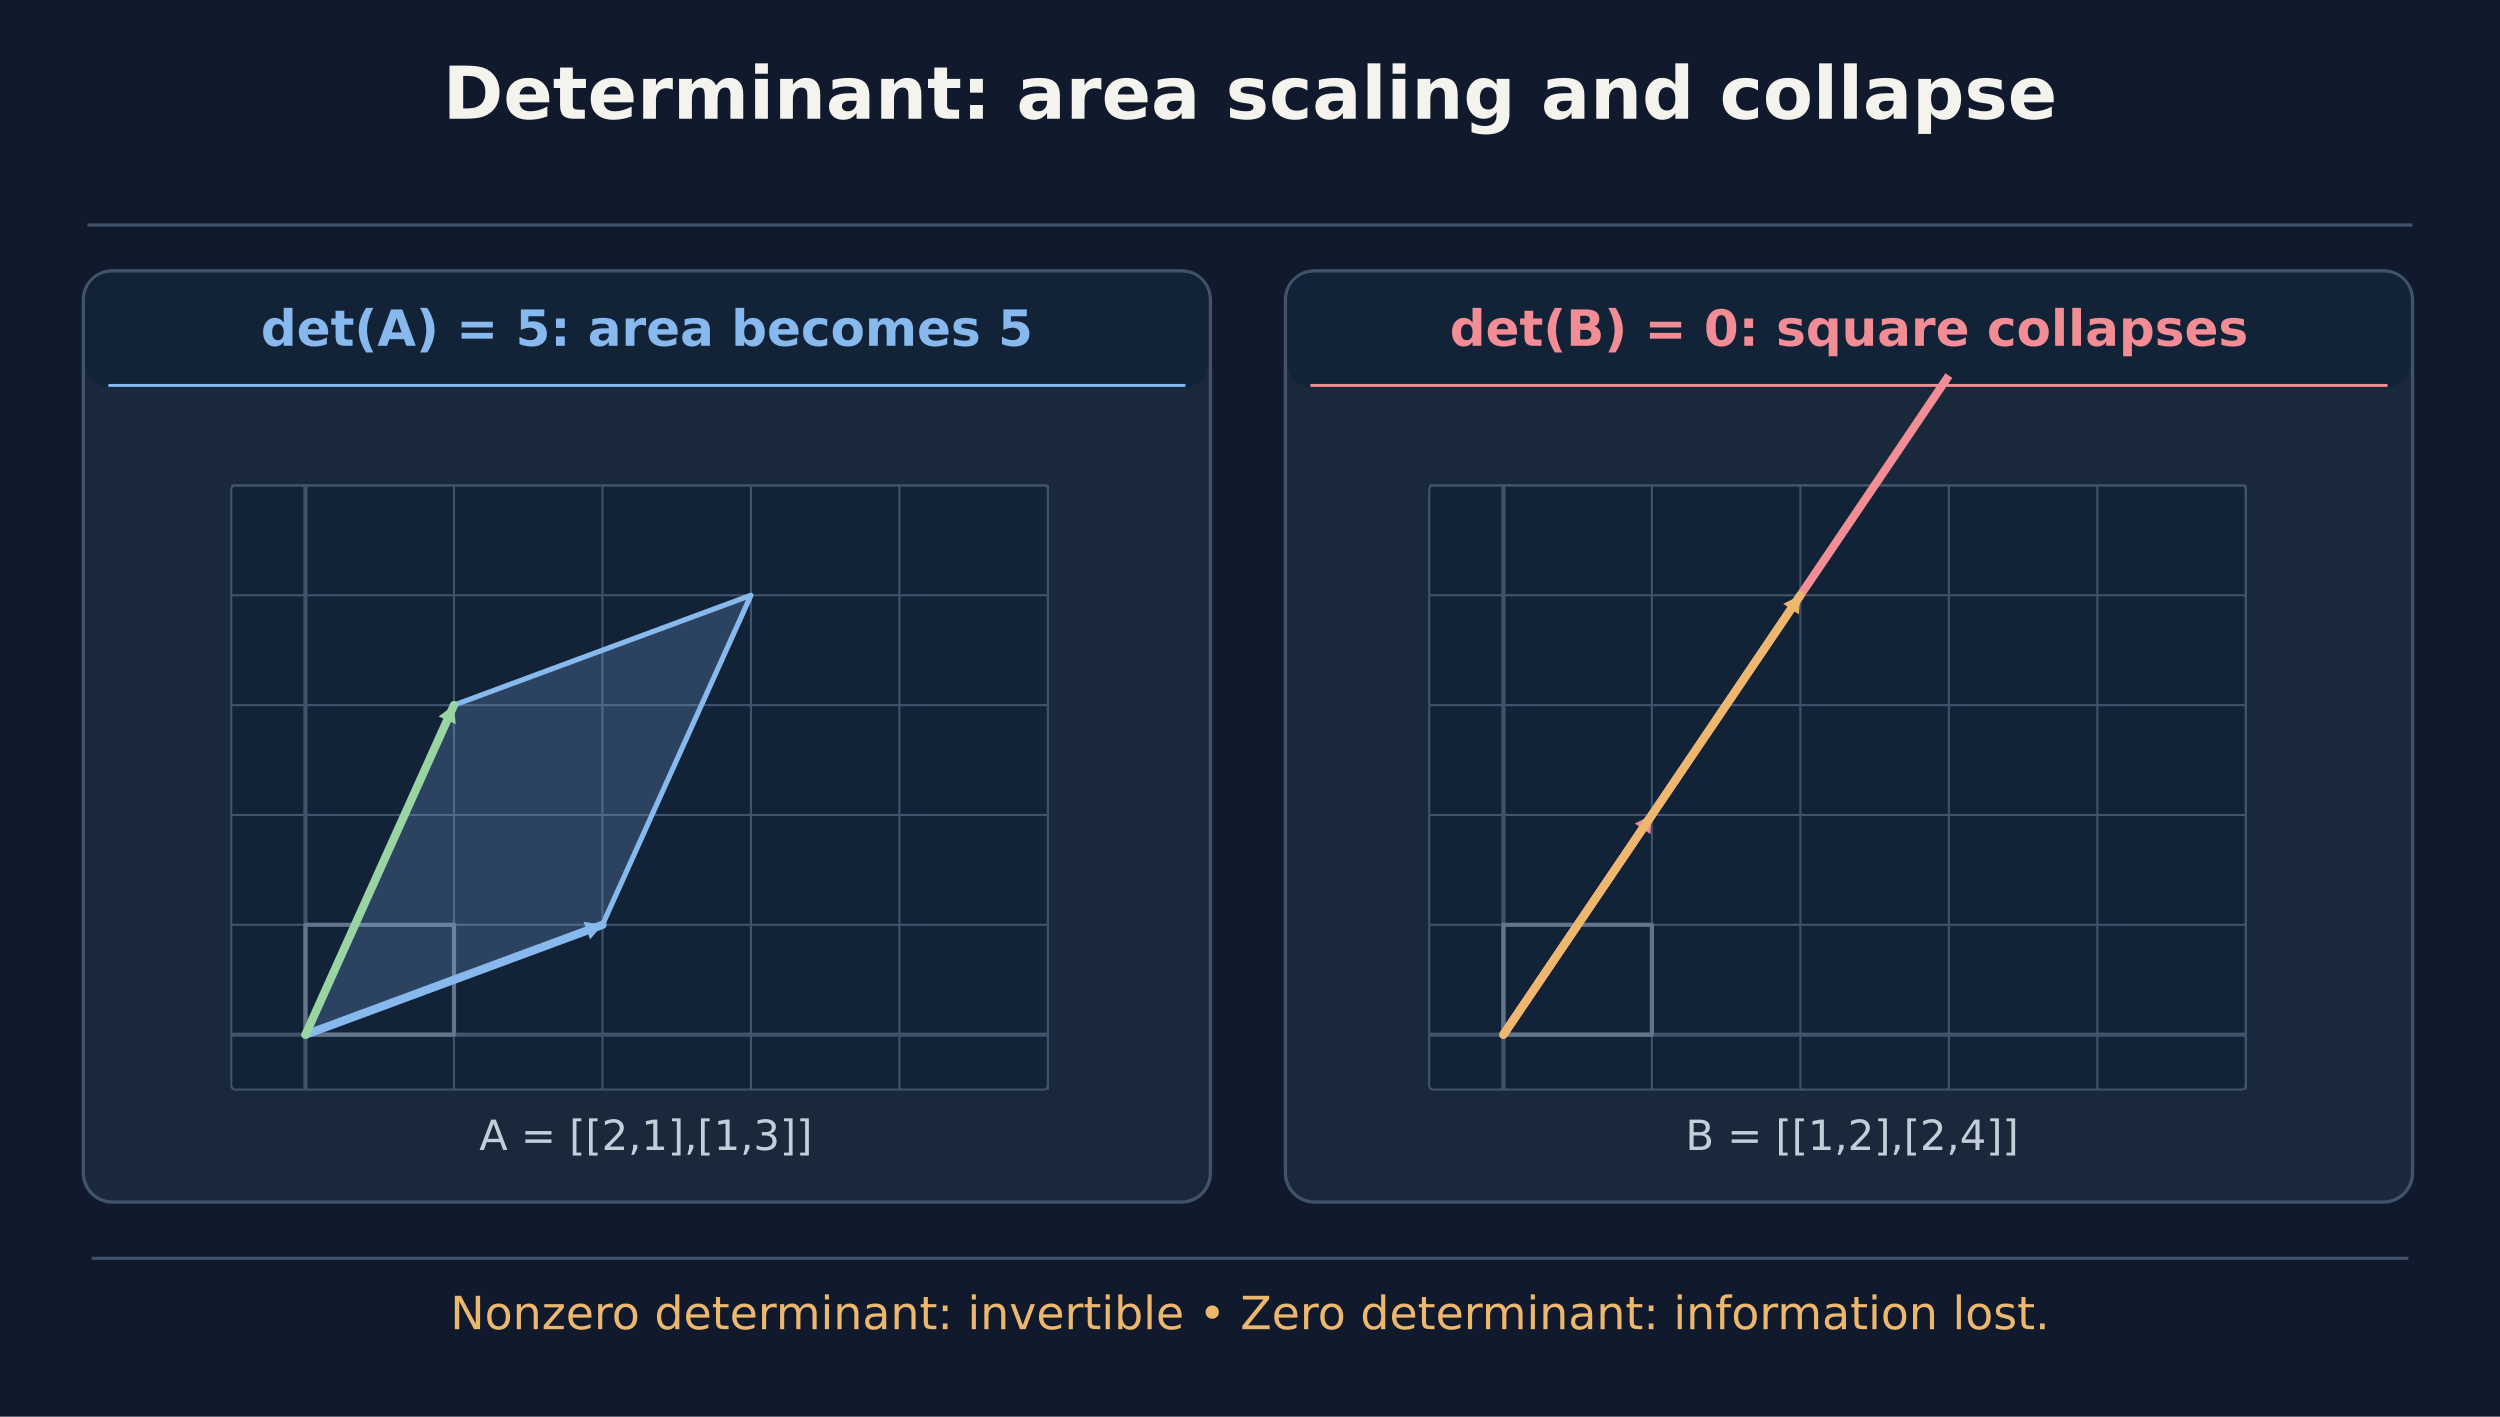
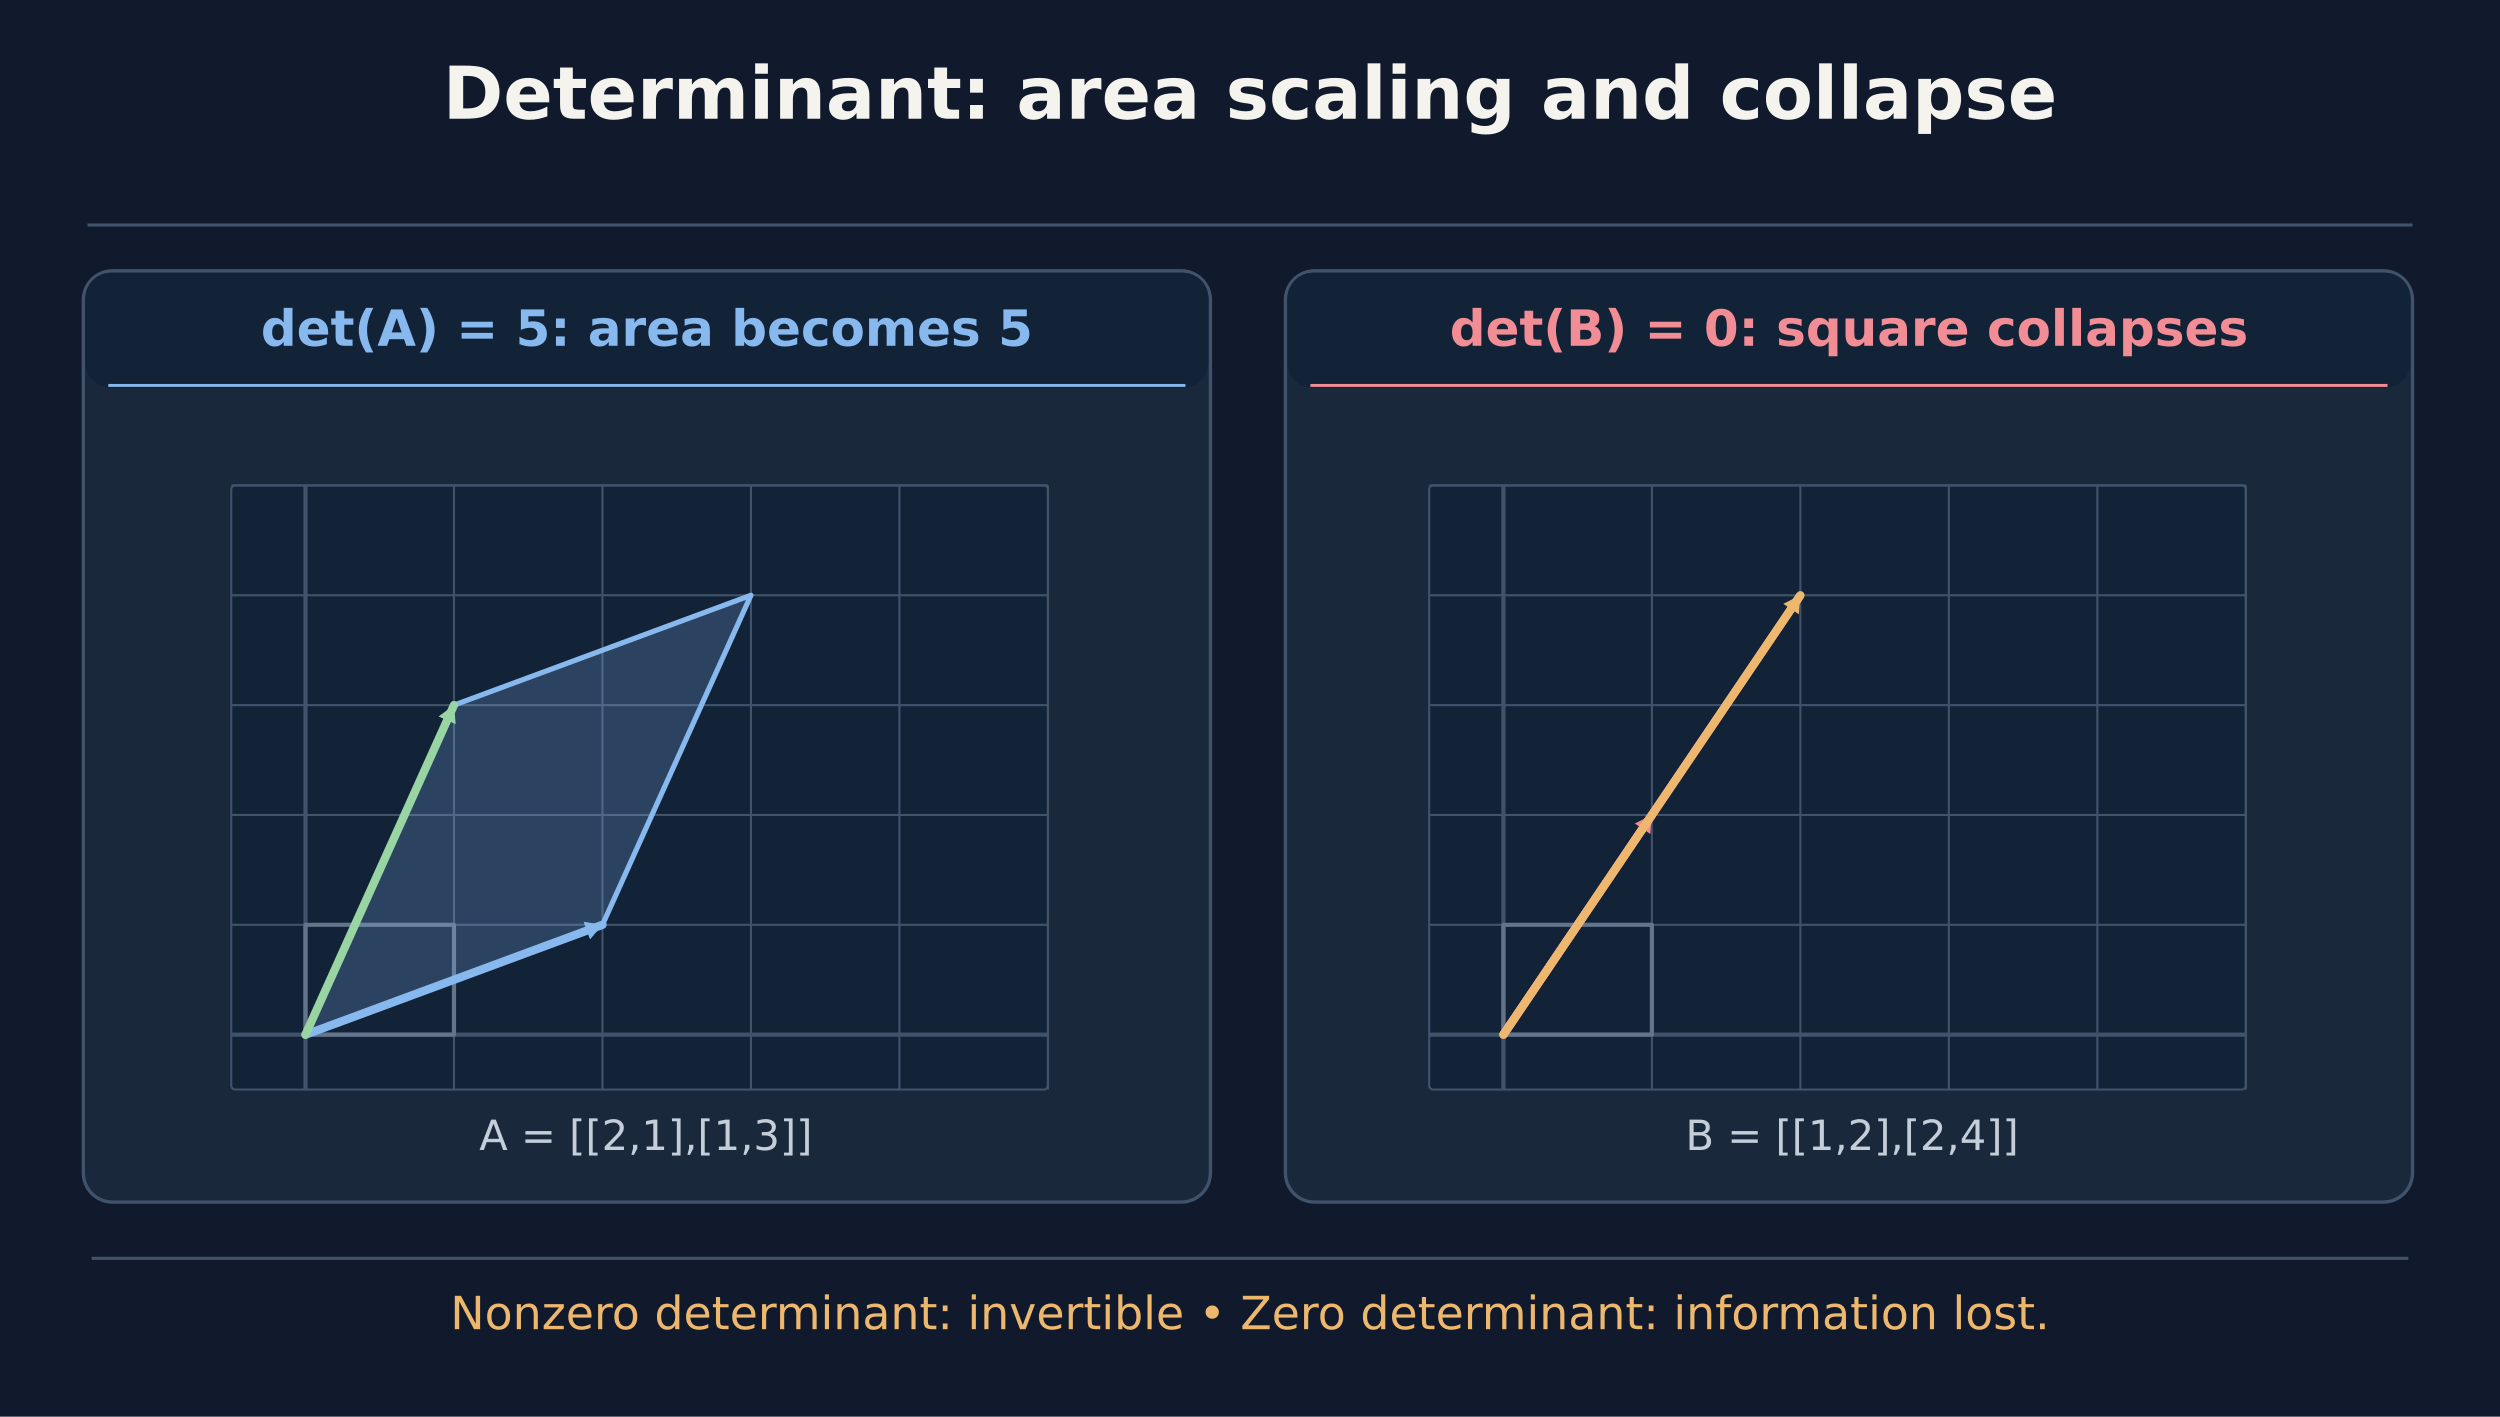
<svg xmlns="http://www.w3.org/2000/svg" width="1200" height="680" viewBox="0 0 1200 680" role="img" aria-labelledby="title desc">
  <defs>
    <marker id="arr-blue" markerWidth="9" markerHeight="9" refX="8" refY="4.5" orient="auto" markerUnits="userSpaceOnUse">
      <path d="M0 0 L8 4.5 L0 9 Z" fill="#87B8EE" />
    </marker>
    <marker id="arr-red" markerWidth="9" markerHeight="9" refX="8" refY="4.5" orient="auto" markerUnits="userSpaceOnUse">
      <path d="M0 0 L8 4.5 L0 9 Z" fill="#F28D95" />
    </marker>
    <marker id="arr-green" markerWidth="9" markerHeight="9" refX="8" refY="4.5" orient="auto" markerUnits="userSpaceOnUse">
      <path d="M0 0 L8 4.5 L0 9 Z" fill="#98D5A3" />
    </marker>
    <marker id="arr-violet" markerWidth="9" markerHeight="9" refX="8" refY="4.5" orient="auto" markerUnits="userSpaceOnUse">
      <path d="M0 0 L8 4.5 L0 9 Z" fill="#BCA8EC" />
    </marker>
    <marker id="arr-gold" markerWidth="9" markerHeight="9" refX="8" refY="4.5" orient="auto" markerUnits="userSpaceOnUse">
      <path d="M0 0 L8 4.5 L0 9 Z" fill="#EDB86D" />
    </marker>
    <marker id="arr-white" markerWidth="9" markerHeight="9" refX="8" refY="4.5" orient="auto" markerUnits="userSpaceOnUse">
      <path d="M0 0 L8 4.5 L0 9 Z" fill="#F4F3ED" />
    </marker>
  </defs>
  <rect width="1200" height="680" fill="#101A2C" />
  <text x="600" y="57" fill="#F4F3ED" font-family="DejaVu Sans,Arial,sans-serif" font-size="35" font-weight="700" text-anchor="middle">Determinant: area scaling and collapse</text>
  <line x1="42" y1="108" x2="1158" y2="108" stroke="#40536B" stroke-width="1.5" />
  <rect x="40" y="130" width="541" height="447" rx="14" fill="#19283A" stroke="#40536B" stroke-width="1.6" />
  <rect x="41" y="131" width="539" height="55" rx="12" fill="#122338" stroke="none" stroke-width="0" />
  <text x="310.5" y="166" fill="#87B8EE" font-family="DejaVu Sans,Arial,sans-serif" font-size="24" font-weight="700" text-anchor="middle">det(A) = 5: area becomes 5</text>
  <line x1="52" y1="185" x2="569" y2="185" stroke="#87B8EE" stroke-width="1.4" />
  <rect x="617" y="130" width="541" height="447" rx="14" fill="#19283A" stroke="#40536B" stroke-width="1.6" />
  <rect x="618" y="131" width="539" height="55" rx="12" fill="#122338" stroke="none" stroke-width="0" />
  <text x="887.5" y="166" fill="#F28D95" font-family="DejaVu Sans,Arial,sans-serif" font-size="24" font-weight="700" text-anchor="middle">det(B) = 0: square collapses</text>
  <line x1="629" y1="185" x2="1146" y2="185" stroke="#F28D95" stroke-width="1.4" />
  <rect x="111" y="233" width="392" height="290" rx="2" fill="#122338" stroke="#40536B" stroke-width="1" />
  <line x1="146.636" y1="233" x2="146.636" y2="523" stroke="#40536B" stroke-width="2" />
  <line x1="217.909" y1="233" x2="217.909" y2="523" stroke="#40536B" stroke-width="1" />
  <line x1="289.182" y1="233" x2="289.182" y2="523" stroke="#40536B" stroke-width="1" />
  <line x1="360.455" y1="233" x2="360.455" y2="523" stroke="#40536B" stroke-width="1" />
  <line x1="431.727" y1="233" x2="431.727" y2="523" stroke="#40536B" stroke-width="1" />
  <line x1="503" y1="233" x2="503" y2="523" stroke="#40536B" stroke-width="1" />
  <line x1="111" y1="496.636" x2="503" y2="496.636" stroke="#40536B" stroke-width="2" />
  <line x1="111" y1="443.909" x2="503" y2="443.909" stroke="#40536B" stroke-width="1" />
  <line x1="111" y1="391.182" x2="503" y2="391.182" stroke="#40536B" stroke-width="1" />
  <line x1="111" y1="338.455" x2="503" y2="338.455" stroke="#40536B" stroke-width="1" />
  <line x1="111" y1="285.727" x2="503" y2="285.727" stroke="#40536B" stroke-width="1" />
  <line x1="111" y1="233" x2="503" y2="233" stroke="#40536B" stroke-width="1" />
  <polyline points="146.636,496.636 217.909,496.636 217.909,443.909 146.636,443.909 146.636,496.636" fill="none" stroke="#63748B" stroke-width="2" opacity="1" stroke-linejoin="round" stroke-linecap="round" />
  <polygon points="146.636,496.636 289.182,443.909 360.455,285.727 217.909,338.455" fill="#87B8EE" fill-opacity="0.22" stroke="#87B8EE" stroke-width="2.5" stroke-linejoin="round" />
  <line x1="146.636" y1="496.636" x2="289.182" y2="443.909" stroke="#87B8EE" stroke-width="4" marker-end="url(#arr-blue)" stroke-linecap="round" />
  <line x1="146.636" y1="496.636" x2="217.909" y2="338.455" stroke="#98D5A3" stroke-width="4" marker-end="url(#arr-green)" stroke-linecap="round" />
  <text x="310" y="552" fill="#C4CEDA" font-family="DejaVu Sans,Arial,sans-serif" font-size="20" font-weight="400" text-anchor="middle">A = [[2,1],[1,3]]</text>
  <rect x="686" y="233" width="392" height="290" rx="2" fill="#122338" stroke="#40536B" stroke-width="1" />
  <line x1="721.636" y1="233" x2="721.636" y2="523" stroke="#40536B" stroke-width="2" />
  <line x1="792.909" y1="233" x2="792.909" y2="523" stroke="#40536B" stroke-width="1" />
  <line x1="864.182" y1="233" x2="864.182" y2="523" stroke="#40536B" stroke-width="1" />
  <line x1="935.455" y1="233" x2="935.455" y2="523" stroke="#40536B" stroke-width="1" />
  <line x1="1006.727" y1="233" x2="1006.727" y2="523" stroke="#40536B" stroke-width="1" />
  <line x1="1078" y1="233" x2="1078" y2="523" stroke="#40536B" stroke-width="1" />
  <line x1="686" y1="496.636" x2="1078" y2="496.636" stroke="#40536B" stroke-width="2" />
  <line x1="686" y1="443.909" x2="1078" y2="443.909" stroke="#40536B" stroke-width="1" />
  <line x1="686" y1="391.182" x2="1078" y2="391.182" stroke="#40536B" stroke-width="1" />
  <line x1="686" y1="338.455" x2="1078" y2="338.455" stroke="#40536B" stroke-width="1" />
  <line x1="686" y1="285.727" x2="1078" y2="285.727" stroke="#40536B" stroke-width="1" />
  <line x1="686" y1="233" x2="1078" y2="233" stroke="#40536B" stroke-width="1" />
  <polyline points="721.636,496.636 792.909,496.636 792.909,443.909 721.636,443.909 721.636,496.636" fill="none" stroke="#63748B" stroke-width="2" opacity="1" stroke-linejoin="round" stroke-linecap="round" />
-   <line x1="721.636" y1="496.636" x2="935.455" y2="180.273" stroke="#F28D95" stroke-width="4" />
+   <line x1="721.636" y1="496.636" x2="864.182" y2="285.727" stroke="#F28D95" stroke-width="4" />
  <line x1="721.636" y1="496.636" x2="792.909" y2="391.182" stroke="#F28D95" stroke-width="4" marker-end="url(#arr-red)" stroke-linecap="round" />
  <line x1="721.636" y1="496.636" x2="864.182" y2="285.727" stroke="#EDB86D" stroke-width="4" marker-end="url(#arr-gold)" stroke-linecap="round" />
  <text x="889" y="552" fill="#C4CEDA" font-family="DejaVu Sans,Arial,sans-serif" font-size="20" font-weight="400" text-anchor="middle">B = [[1,2],[2,4]]</text>
  <line x1="44" y1="604" x2="1156" y2="604" stroke="#40536B" stroke-width="1.5" />
  <text x="600" y="638" fill="#EDB86D" font-family="DejaVu Sans,Arial,sans-serif" font-size="22" font-weight="400" text-anchor="middle">Nonzero determinant: invertible    •    Zero determinant: information lost.</text>
</svg>
